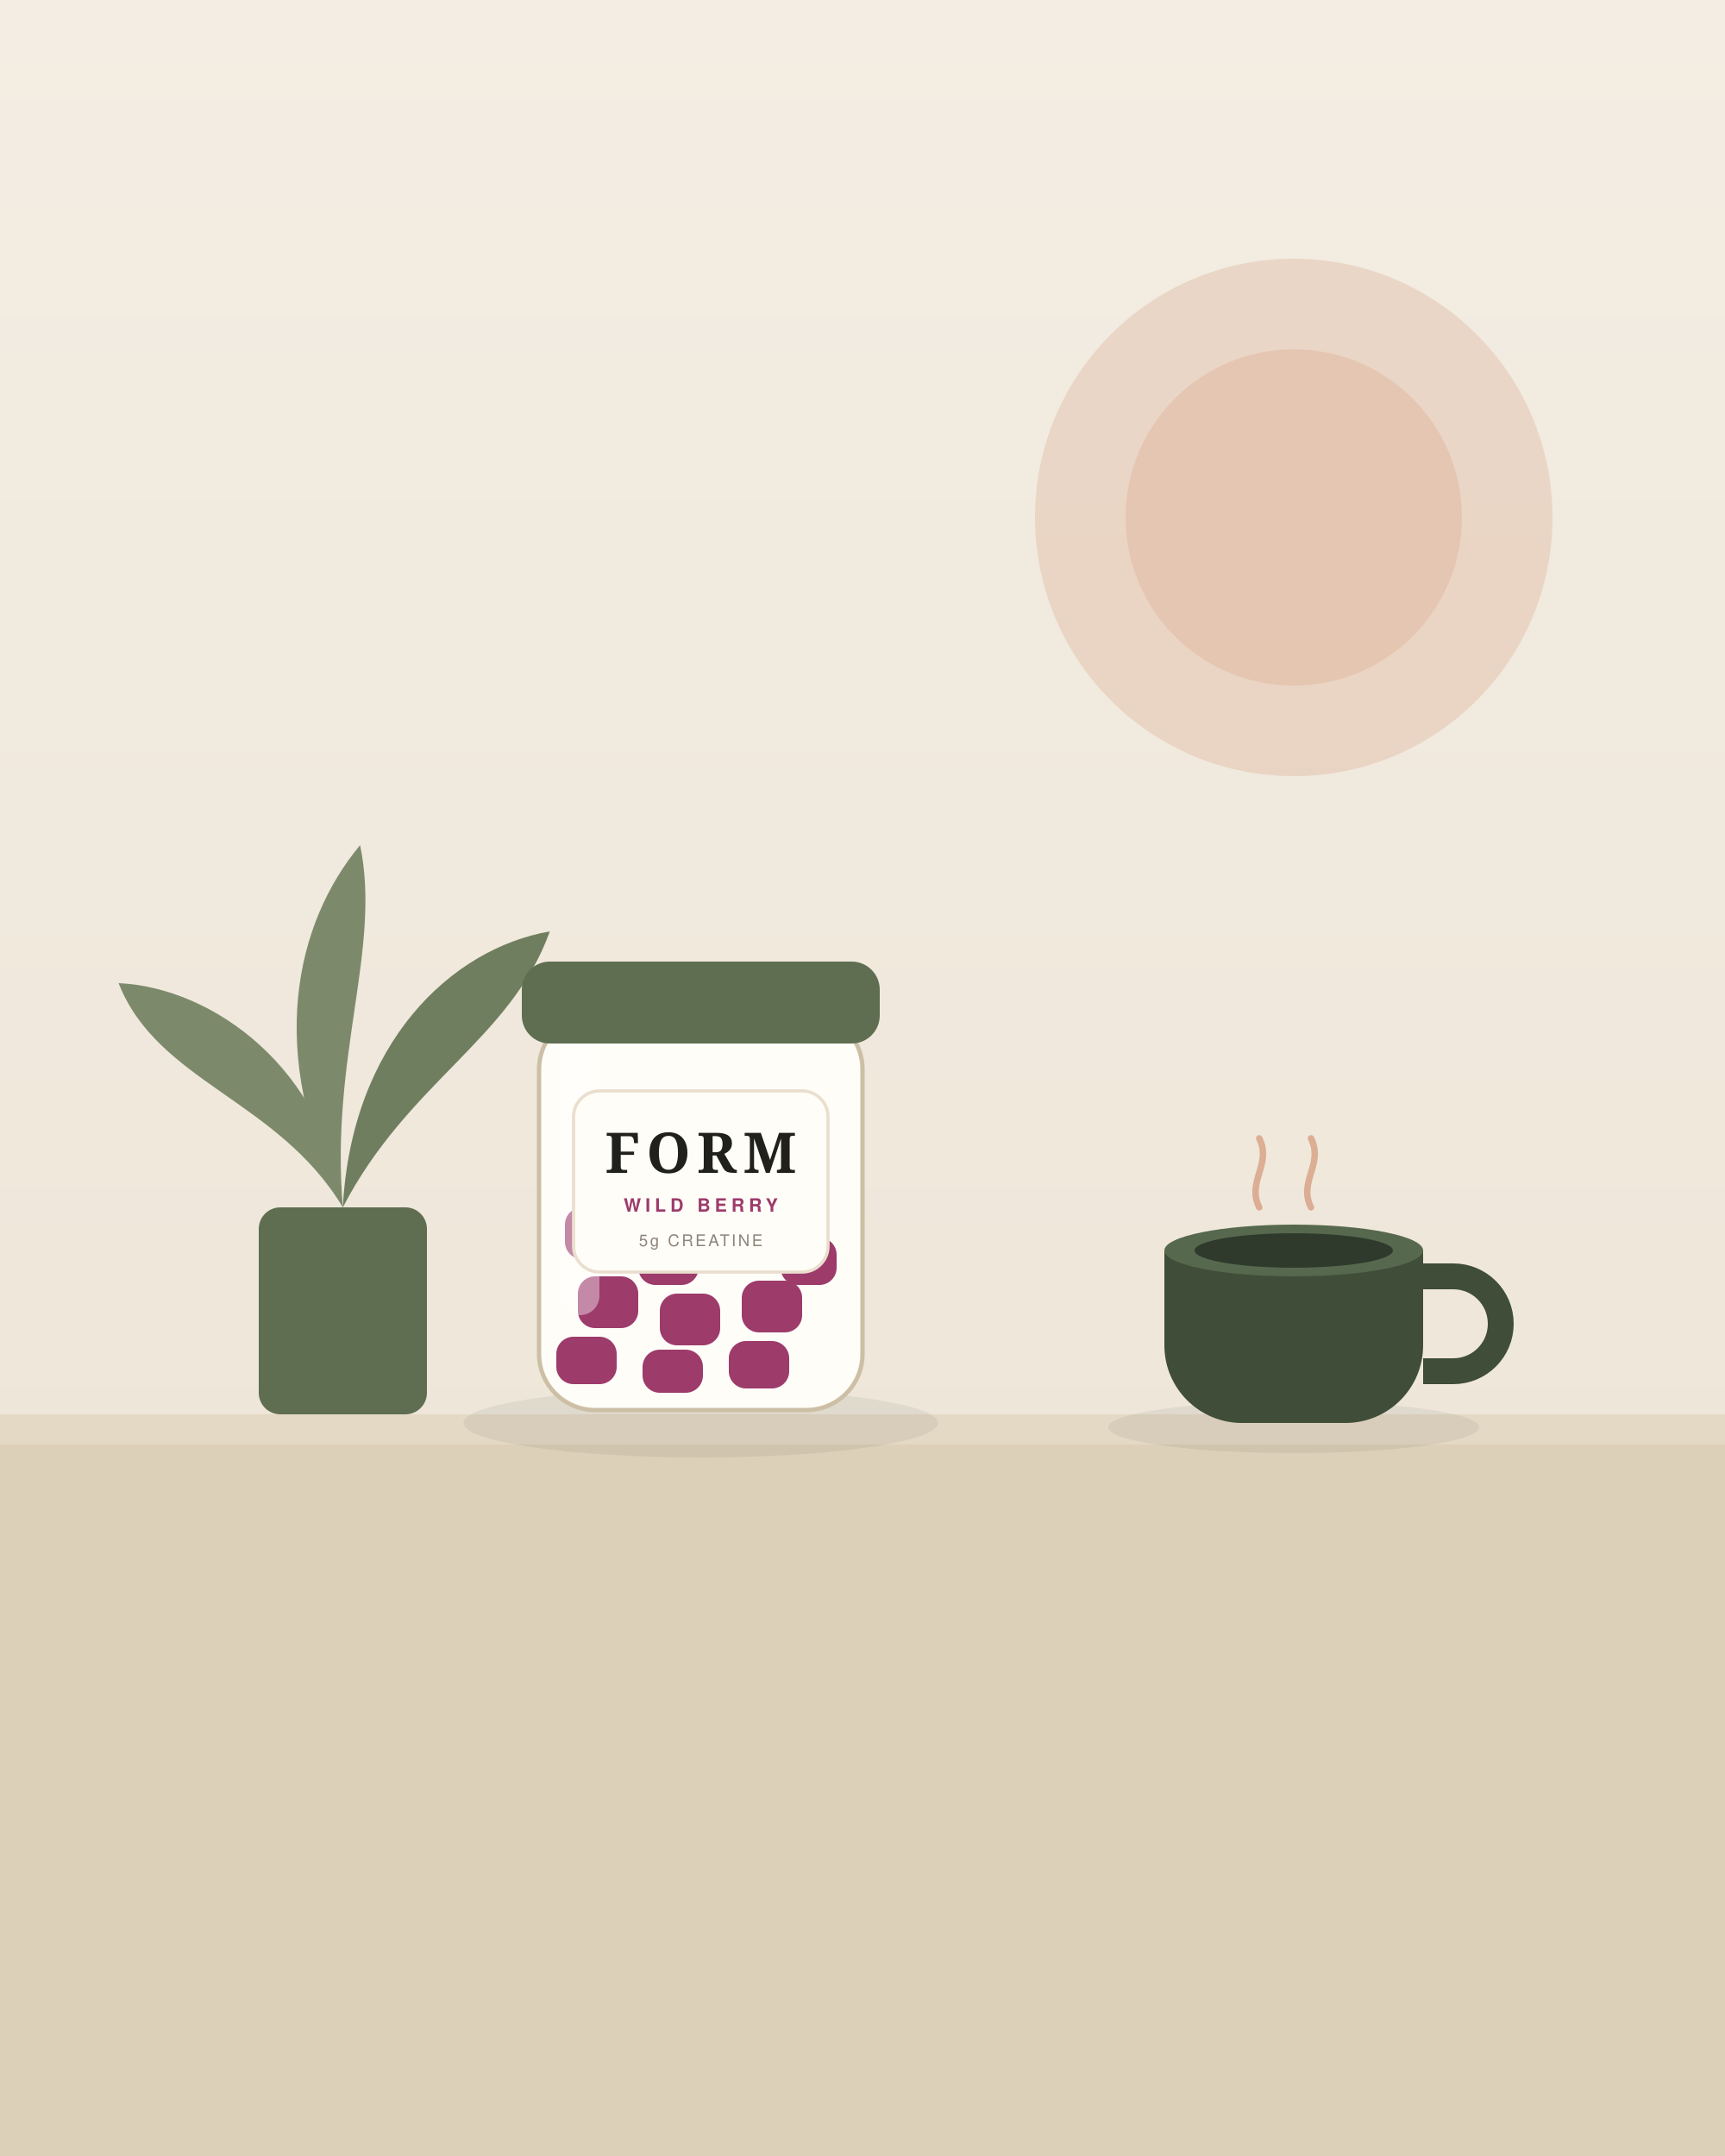
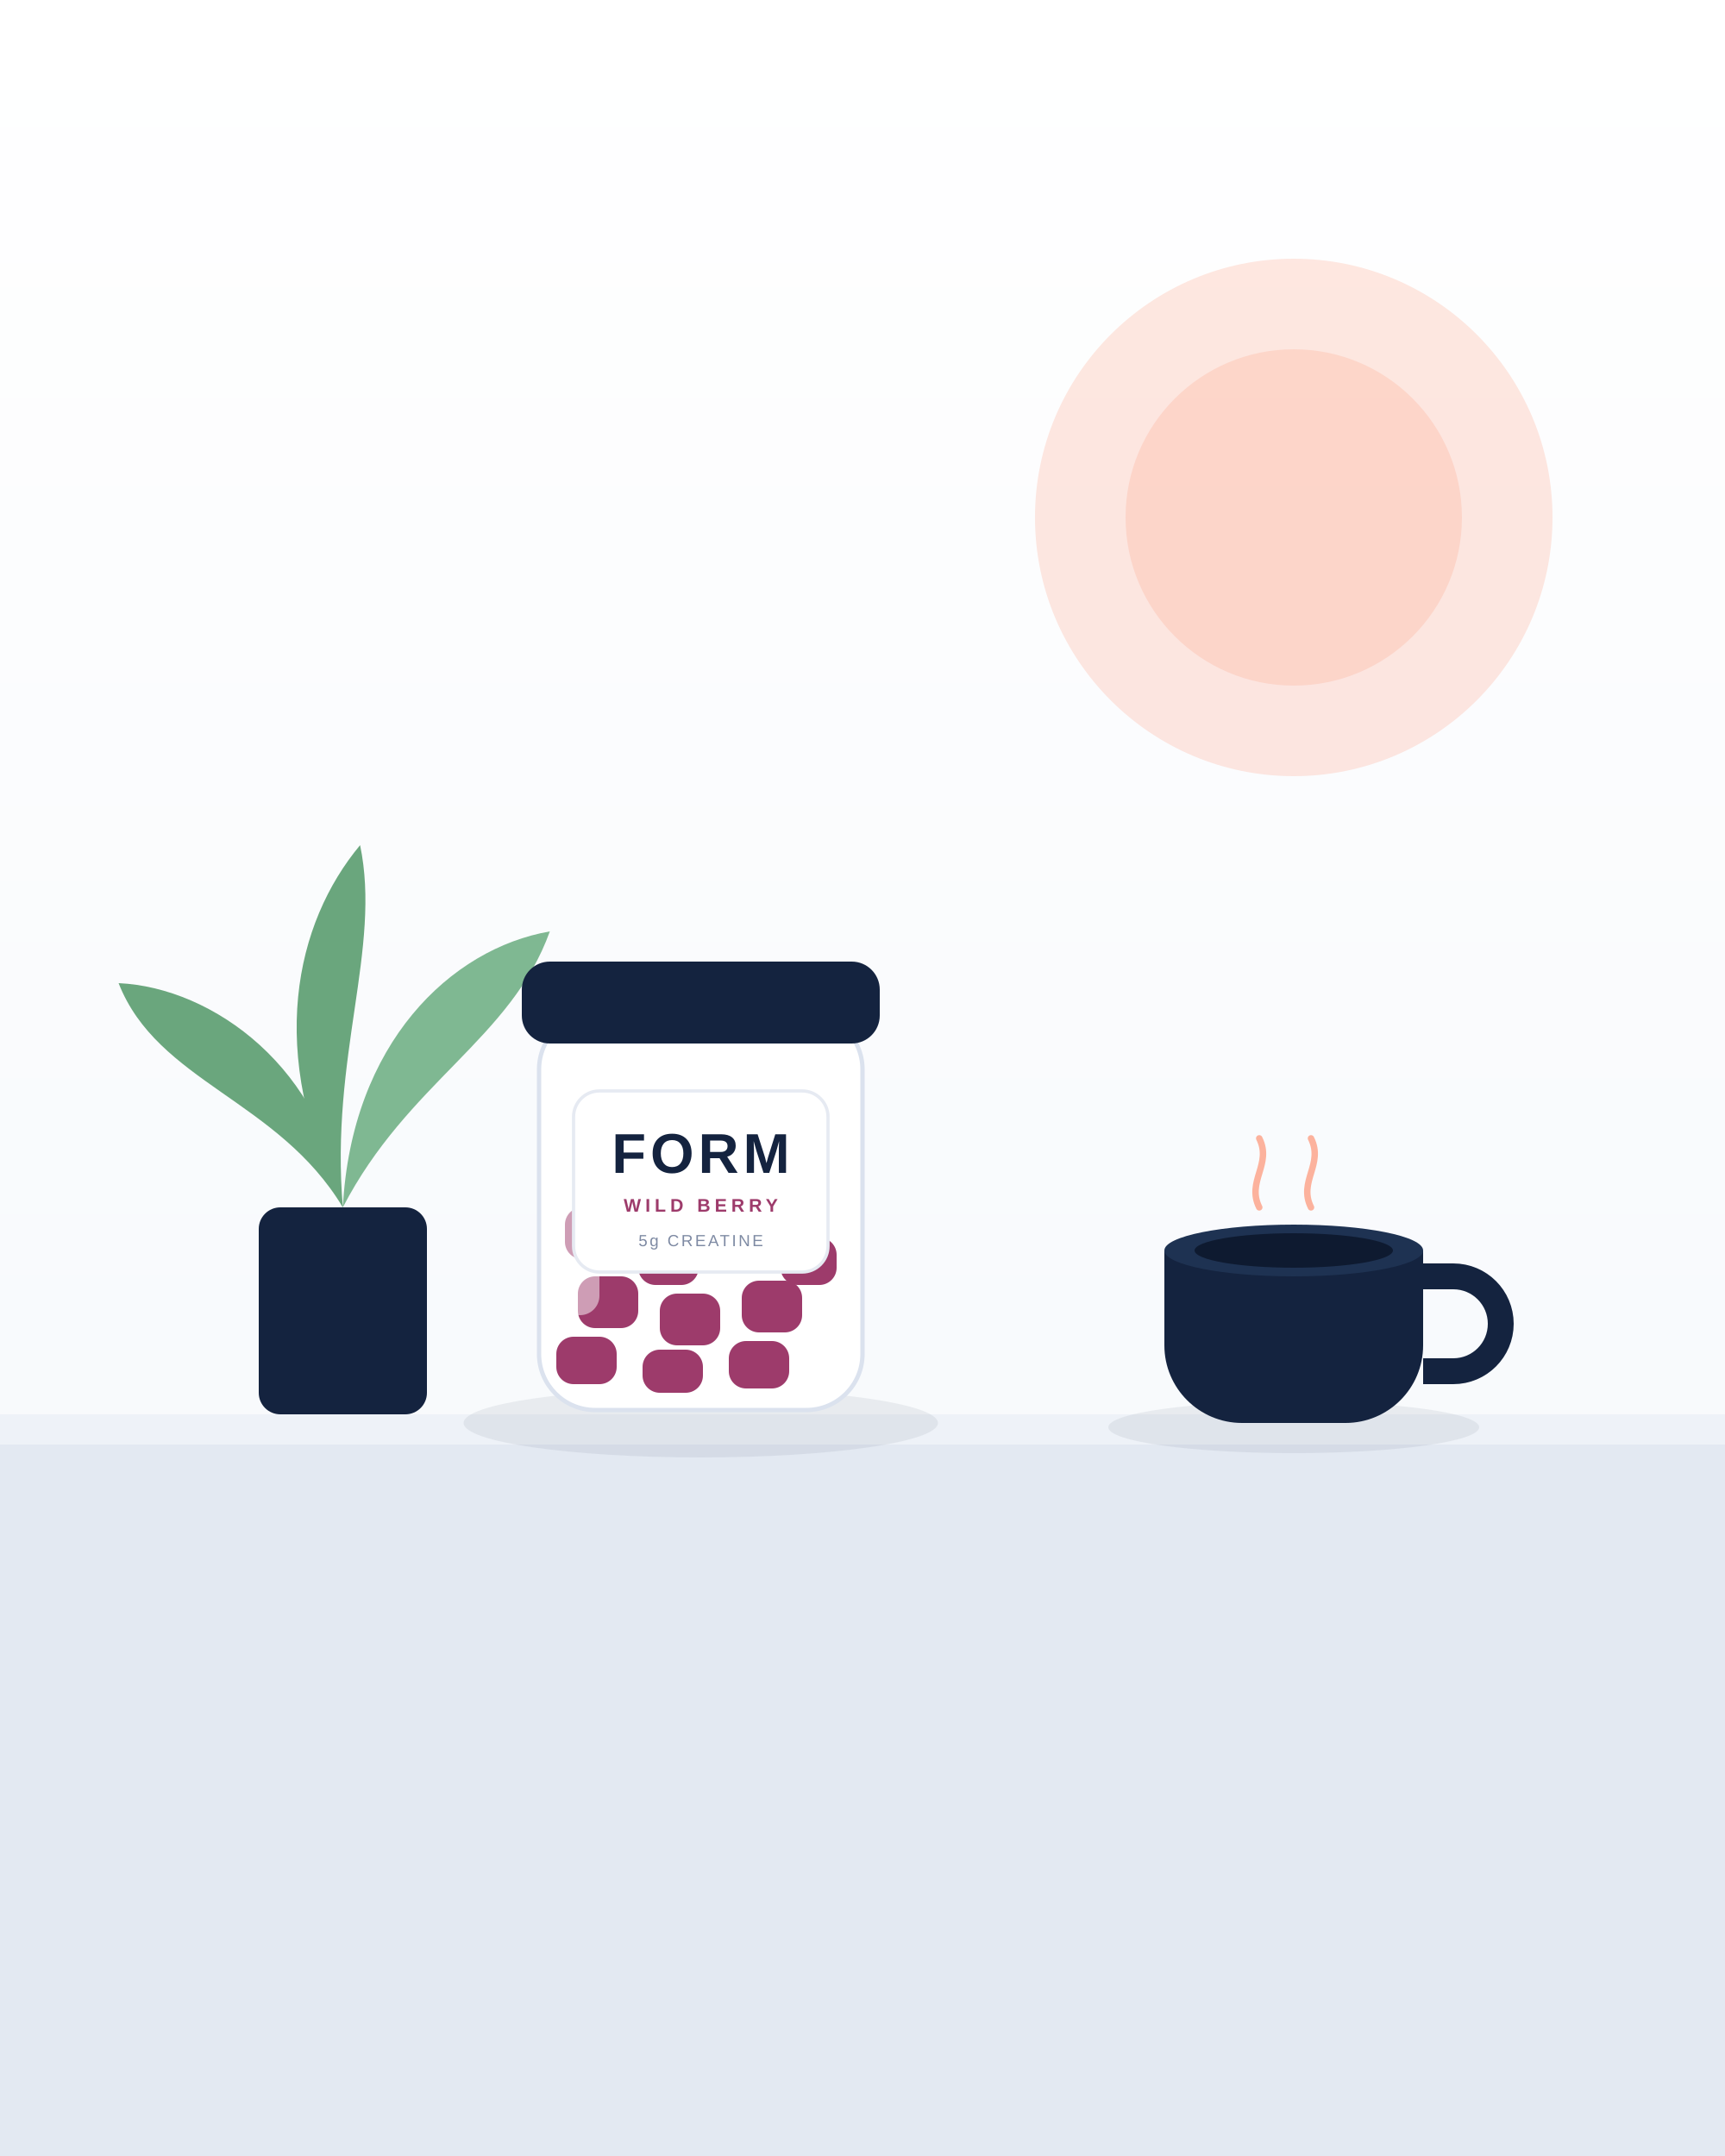
<svg xmlns="http://www.w3.org/2000/svg" viewBox="0 0 800 1000" role="img" aria-label="FORM morning ritual on the counter">
  <defs>
    <clipPath id="jarL">
      <rect x="250" y="470" width="150" height="184" rx="26" />
    </clipPath>
    <linearGradient id="wall" x1="0" y1="0" x2="0" y2="1">
-       <stop offset="0" stop-color="#f3ede3" />
-       <stop offset="1" stop-color="#ece3d4" />
+       <stop offset="0" stop-color="#ffffff" />
+       <stop offset="1" stop-color="#f4f7fb" />
    </linearGradient>
  </defs>
  <rect width="800" height="1000" fill="url(#wall)" />
-   <circle cx="600" cy="240" r="120" fill="#c9744d" opacity="0.18" />
-   <circle cx="600" cy="240" r="78" fill="#c9744d" opacity="0.16" />
+   <circle cx="600" cy="240" r="120" fill="#ff6a3d" opacity="0.16" />
+   <circle cx="600" cy="240" r="78" fill="#ff6a3d" opacity="0.14" />
  <g>
-     <rect x="120" y="560" width="78" height="96" rx="10" fill="#5f6e50" />
-     <path d="M159 560c-6-70 18-120 8-168-30 36-44 96-8 168Z" fill="#7c8a6b" />
-     <path d="M159 560c30-58 78-78 96-128-46 8-92 52-96 128Z" fill="#6f7e5f" />
-     <path d="M159 560c-30-50-86-58-104-104 44 2 96 40 104 104Z" fill="#7c8a6b" />
+     <rect x="120" y="560" width="78" height="96" rx="10" fill="#14233f" />
+     <path d="M159 560c-6-70 18-120 8-168-30 36-44 96-8 168Z" fill="#6aa67d" />
+     <path d="M159 560c30-58 78-78 96-128-46 8-92 52-96 128Z" fill="#7fb892" />
+     <path d="M159 560c-30-50-86-58-104-104 44 2 96 40 104 104Z" fill="#6aa67d" />
  </g>
-   <rect x="0" y="656" width="800" height="344" fill="#ddd0b8" />
-   <rect x="0" y="656" width="800" height="14" fill="#e4d9c5" />
-   <ellipse cx="325" cy="660" rx="110" ry="16" fill="#20211d" opacity="0.07" />
-   <ellipse cx="600" cy="662" rx="86" ry="12" fill="#20211d" opacity="0.07" />
-   <rect x="250" y="470" width="150" height="184" rx="26" fill="#fffdf8" stroke="#cdbfa6" stroke-width="2" />
+   <rect x="0" y="656" width="800" height="344" fill="#e3e9f2" />
+   <rect x="0" y="656" width="800" height="14" fill="#eef2f8" />
+   <ellipse cx="325" cy="660" rx="110" ry="16" fill="#14233f" opacity="0.07" />
+   <ellipse cx="600" cy="662" rx="86" ry="12" fill="#14233f" opacity="0.07" />
+   <rect x="250" y="470" width="150" height="184" rx="26" fill="#ffffff" stroke="#dbe2ee" stroke-width="2" />
  <g clip-path="url(#jarL)">
    <g fill="#9d3b6b">
      <rect x="262" y="560" width="28" height="24" rx="8" />
      <rect x="296" y="572" width="28" height="24" rx="8" />
      <rect x="330" y="562" width="28" height="24" rx="8" />
      <rect x="362" y="574" width="26" height="22" rx="8" />
      <rect x="268" y="592" width="28" height="24" rx="8" />
      <rect x="306" y="600" width="28" height="24" rx="8" />
      <rect x="344" y="594" width="28" height="24" rx="8" />
      <rect x="258" y="620" width="28" height="22" rx="8" />
      <rect x="298" y="626" width="28" height="20" rx="8" />
      <rect x="338" y="622" width="28" height="22" rx="8" />
    </g>
  </g>
-   <rect x="260" y="480" width="18" height="130" rx="9" fill="#ffffff" opacity="0.4" />
-   <rect x="242" y="446" width="166" height="38" rx="13" fill="#5f6e50" />
-   <rect x="266" y="506" width="118" height="84" rx="12" fill="#fffdf8" stroke="#eadfce" stroke-width="1.5" />
-   <text x="325" y="544" text-anchor="middle" font-family="Georgia, serif" font-size="26" font-weight="600" fill="#20211d" letter-spacing="3">FORM</text>
-   <text x="325" y="562" text-anchor="middle" font-family="Helvetica, Arial, sans-serif" font-size="8.5" font-weight="700" fill="#9d3b6b" letter-spacing="2">WILD BERRY</text>
-   <text x="325" y="578" text-anchor="middle" font-family="Helvetica, Arial, sans-serif" font-size="7.5" fill="#8c8579" letter-spacing="1">5g CREATINE</text>
-   <path d="M540 580h120v44a36 36 0 0 1-36 36h-48a36 36 0 0 1-36-36Z" fill="#3f4d39" />
-   <path d="M660 592h14a22 22 0 0 1 0 44h-14" fill="none" stroke="#3f4d39" stroke-width="12" />
-   <ellipse cx="600" cy="580" rx="60" ry="12" fill="#56684e" />
-   <ellipse cx="600" cy="580" rx="46" ry="8" fill="#2f3a2c" />
-   <path d="M584 560c-6-12 6-20 0-32M608 560c-6-12 6-20 0-32" fill="none" stroke="#c9744d" stroke-width="3" opacity="0.5" stroke-linecap="round" />
+   <rect x="260" y="480" width="18" height="130" rx="9" fill="#ffffff" opacity="0.5" />
+   <rect x="242" y="446" width="166" height="38" rx="13" fill="#14233f" />
+   <rect x="266" y="506" width="118" height="84" rx="12" fill="#ffffff" stroke="#e6eaf2" stroke-width="1.5" />
+   <text x="325" y="544" text-anchor="middle" font-family="'Helvetica Neue', Arial, sans-serif" font-size="26" font-weight="700" fill="#14233f" letter-spacing="2">FORM</text>
+   <text x="325" y="562" text-anchor="middle" font-family="'Helvetica Neue', Arial, sans-serif" font-size="8.5" font-weight="700" fill="#9d3b6b" letter-spacing="2">WILD BERRY</text>
+   <text x="325" y="578" text-anchor="middle" font-family="'Helvetica Neue', Arial, sans-serif" font-size="7.5" fill="#7e8aa3" letter-spacing="1">5g CREATINE</text>
+   <path d="M540 580h120v44a36 36 0 0 1-36 36h-48a36 36 0 0 1-36-36Z" fill="#14233f" />
+   <path d="M660 592h14a22 22 0 0 1 0 44h-14" fill="none" stroke="#14233f" stroke-width="12" />
+   <ellipse cx="600" cy="580" rx="60" ry="12" fill="#1e3252" />
+   <ellipse cx="600" cy="580" rx="46" ry="8" fill="#0e1a30" />
+   <path d="M584 560c-6-12 6-20 0-32M608 560c-6-12 6-20 0-32" fill="none" stroke="#ff6a3d" stroke-width="3" opacity="0.5" stroke-linecap="round" />
</svg>
